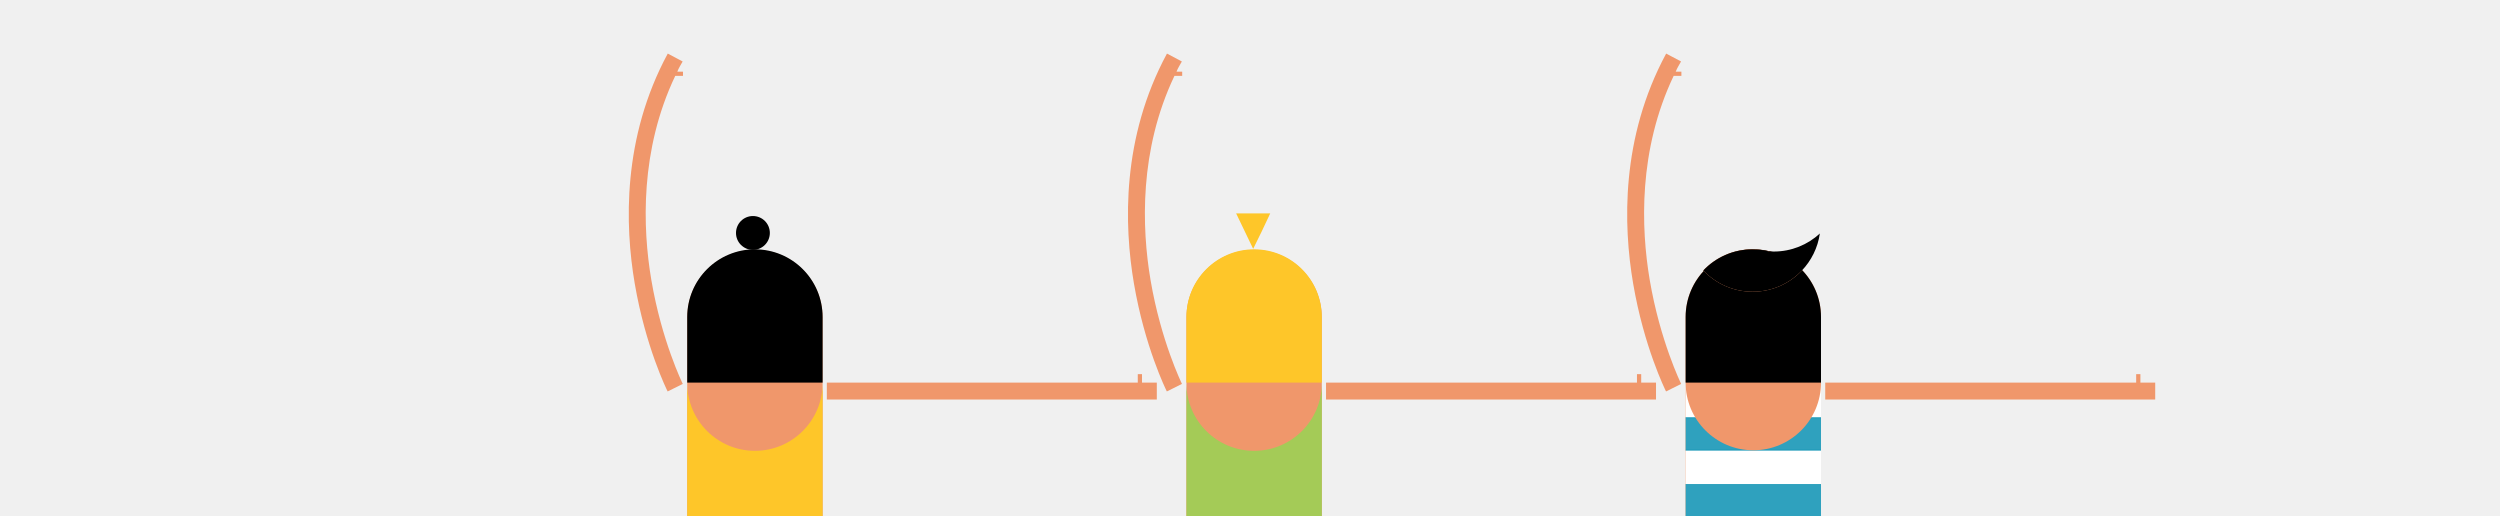
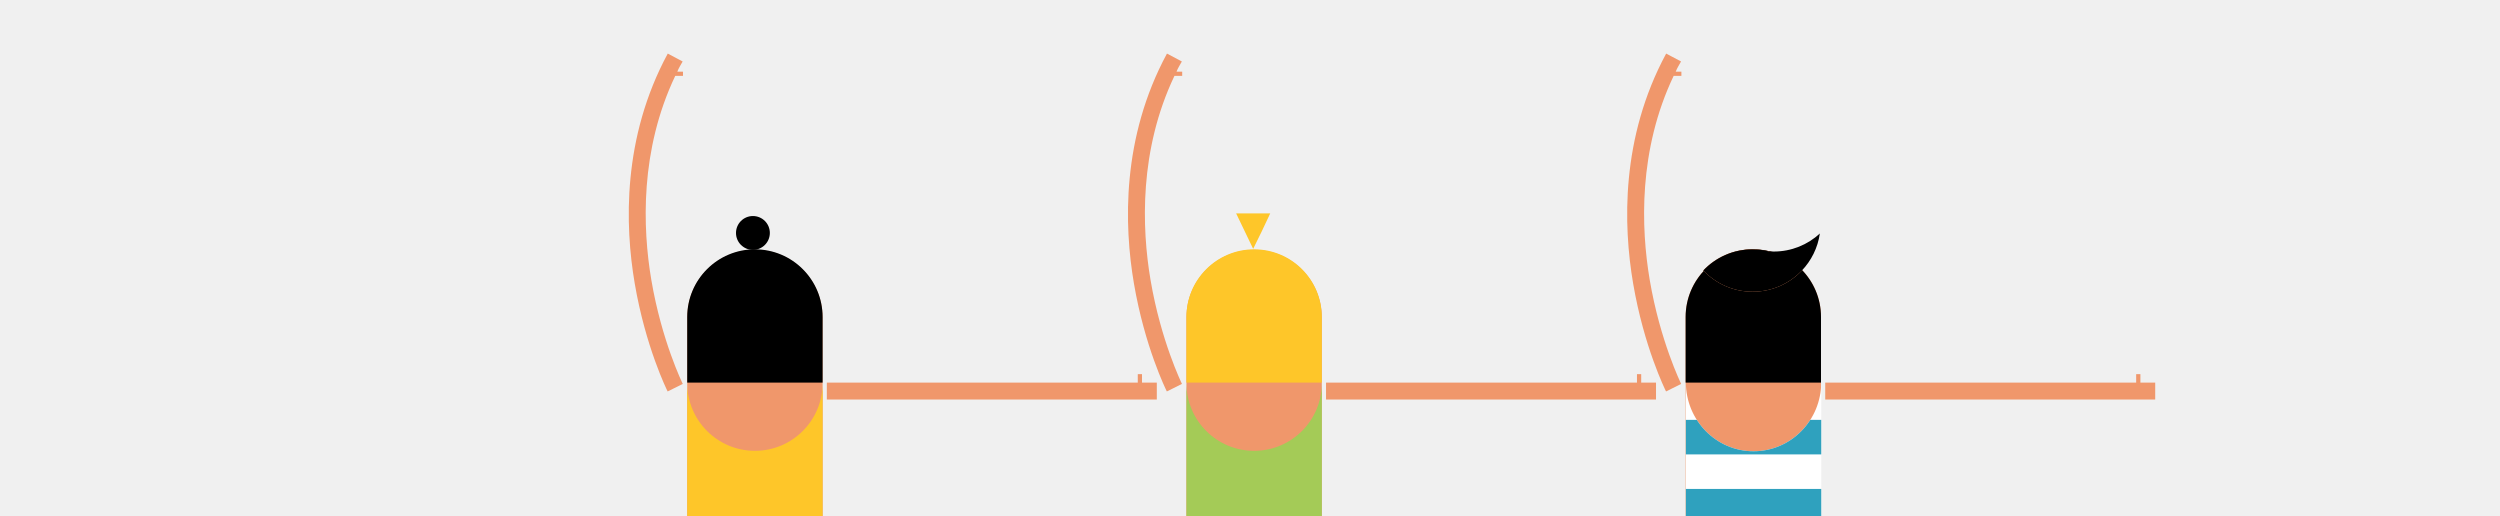
<svg xmlns="http://www.w3.org/2000/svg" xmlns:xlink="http://www.w3.org/1999/xlink" version="1.1" id="Capa_1" x="0px" y="0px" width="1181.887px" height="243.76px" viewBox="0 0 1181.887 243.76" enable-background="new 0 0 1181.887 243.76" xml:space="preserve">
-   <pattern x="-6392.113" y="-1151.12" width="114" height="20" patternUnits="userSpaceOnUse" id="Nueva_muestra_de_motivo_4" viewBox="0 -20 114 20" overflow="visible">
-     <g>
-       <polygon fill="none" points="0,0 114,0 114,-20 0,-20   " />
-       <polygon fill="#FFFFFF" points="114,0 0,0 0,-10 114,-10   " />
-       <polygon fill="#2FA1BE" points="114,-10 0,-10 0,-20 114,-20   " />
-     </g>
-   </pattern>
-   <path fill="#F0976B" d="M828.887,117.869c-17.673,0-32,14.326-32,32v144c0,17.673,14.327,32,32,32s32-14.327,32-32v-144  C860.887,132.195,846.56,117.869,828.887,117.869z" />
+   <path fill="#F0976B" d="M828.887,117.869c-17.673,0-32,14.325-32,32v144c0,17.673,14.327,32,32,32s32-14.327,32-32v-144  C860.887,132.194,846.56,117.869,828.887,117.869z" />
  <g>
-     <path fill="#F0976B" d="M320.195,33.88c0.809-2,1.643-3.172,2.531-4.818l-7.039-3.737c-21.463,39.746-20.336,81.081-15.611,108.731   c5.104,29.865,15.129,50.158,15.553,51.006l7.156-3.568c-0.099-0.199-9.987-20.375-14.865-49.136   c-4.193-24.727-5.381-61.478,11.303-96.478h3.664v-2H320.195z" />
+     <path fill="#F0976B" d="M320.195,33.88c0.81-2,1.644-3.172,2.531-4.818l-7.039-3.737c-21.463,39.746-20.336,81.081-15.61,108.73   c5.104,29.865,15.129,50.158,15.553,51.006l7.156-3.567c-0.1-0.199-9.987-20.375-14.865-49.136   c-4.193-24.728-5.381-61.479,11.303-96.479h3.664v-2H320.195z" />
    <g>
      <polygon fill="#F0976B" points="390.887,180.88 537.887,180.88 537.887,176.88 539.887,176.88 539.887,180.88 546.887,180.88     546.887,188.88 390.887,188.88   " />
    </g>
    <path fill="#F0976B" d="M356.887,118.129c-17.674,0-32,14.326-32,32v144c0,17.673,14.326,32,32,32c17.672,0,32-14.327,32-32v-144   C388.887,132.455,374.559,118.129,356.887,118.129z" />
-     <path d="M369.541,136.721" />
+     <path d="M369.541,136.722" />
    <path fill="#FEC629" d="M356.887,213.129c-17.674,0-32-14.327-32-32v113c0,17.673,14.326,32,32,32c17.672,0,32-14.327,32-32v-113   C388.887,198.802,374.559,213.129,356.887,213.129z" />
    <circle cx="355.948" cy="110.129" r="8" />
-     <path d="M356.887,117.869c-17.673,0-32,14.326-32,32v31.011h64v-31.011C388.887,132.195,374.56,117.869,356.887,117.869z" />
+     <path d="M356.887,117.869c-17.673,0-32,14.325-32,32v31.011h64v-31.011C388.887,132.194,374.56,117.869,356.887,117.869z" />
  </g>
-   <path fill="#F0976B" d="M556.195,33.88c0.809-2,1.643-3.172,2.531-4.818l-7.039-3.737c-21.463,39.746-20.336,81.081-15.611,108.731  c5.104,29.865,15.129,50.158,15.553,51.006l7.156-3.568c-0.099-0.199-9.987-20.375-14.865-49.136  c-4.193-24.727-5.381-61.478,11.303-96.478h3.664v-2H556.195z" />
+   <path fill="#F0976B" d="M556.195,33.88c0.81-2,1.644-3.172,2.531-4.818l-7.039-3.737c-21.463,39.746-20.336,81.081-15.611,108.73  c5.104,29.865,15.129,50.158,15.554,51.006l7.155-3.567c-0.099-0.199-9.986-20.375-14.864-49.136  c-4.193-24.728-5.382-61.479,11.303-96.479h3.664v-2H556.195z" />
  <g>
    <polygon fill="#F0976B" points="626.887,180.88 773.887,180.88 773.887,176.88 775.887,176.88 775.887,180.88 782.887,180.88    782.887,188.88 626.887,188.88  " />
  </g>
  <path fill="#F0976B" d="M592.887,118.129c-17.674,0-32,14.326-32,32v144c0,17.673,14.326,32,32,32c17.672,0,32-14.327,32-32v-144  C624.887,132.455,610.559,118.129,592.887,118.129z" />
-   <path d="M605.541,136.721" />
+   <path d="M605.541,136.722" />
  <path fill="#A4CB57" d="M592.887,213.129c-17.674,0-32-14.327-32-32v113c0,17.673,14.326,32,32,32c17.672,0,32-14.327,32-32v-113  C624.887,198.802,610.559,213.129,592.887,213.129z" />
-   <path fill="#FEC629" d="M592.887,117.869c-17.673,0-32,14.326-32,32v31.011h64v-31.011  C624.887,132.195,610.56,117.869,592.887,117.869z" />
-   <path fill="#F0976B" d="M792.195,33.88c0.809-2,1.643-3.172,2.531-4.818l-7.039-3.737c-21.463,39.746-20.336,81.081-15.611,108.731  c5.104,29.865,15.129,50.158,15.553,51.006l7.156-3.568c-0.099-0.199-9.987-20.375-14.865-49.136  c-4.193-24.727-5.381-61.478,11.303-96.478h3.664v-2H792.195z" />
+   <path fill="#FEC629" d="M592.887,117.869c-17.673,0-32,14.325-32,32v31.011h64v-31.011  C624.887,132.194,610.56,117.869,592.887,117.869z" />
+   <path fill="#F0976B" d="M792.195,33.88c0.81-2,1.644-3.172,2.531-4.818l-7.039-3.737c-21.463,39.746-20.336,81.081-15.611,108.73  c5.104,29.865,15.129,50.158,15.554,51.006l7.155-3.567c-0.099-0.199-9.986-20.375-14.864-49.136  c-4.193-24.728-5.382-61.479,11.303-96.479h3.664v-2H792.195z" />
  <g>
    <polygon fill="#F0976B" points="862.887,180.88 1009.887,180.88 1009.887,176.88 1011.887,176.88 1011.887,180.88 1018.887,180.88    1018.887,188.88 862.887,188.88  " />
  </g>
-   <path d="M841.541,136.721" />
-   <path d="M828.887,117.869c-17.673,0-32,14.326-32,32v31.011h64v-31.011C860.887,132.195,846.56,117.869,828.887,117.869z" />
-   <polygon fill="#FEC629" points="592.443,100.88 600.51,100.88 596.477,109.423 592.443,117.646 588.414,109.264 584.385,100.88 " />
+   <path d="M841.541,136.722" />
+   <path d="M828.887,117.869c-17.673,0-32,14.325-32,32v31.011h64v-31.011C860.887,132.194,846.56,117.869,828.887,117.869z" />
+   <polygon fill="#FEC629" points="592.443,100.88 600.51,100.88 596.477,109.423 592.443,117.646 588.413,109.264 584.385,100.88 " />
  <path d="M604.262,136.551" />
-   <path d="M604.521,136.471" />
-   <path fill="#F0976B" d="M828.564,137.914c9.129,0,17.366-3.814,23.212-9.937c-4.146-4.415-9.523-7.653-15.59-9.161  c-1.839-0.135-3.634-0.42-5.374-0.852c-0.781-0.057-1.568-0.096-2.365-0.096c-9.141,0-17.379,3.838-23.209,9.982  C811.093,134.045,819.373,137.914,828.564,137.914z" />
-   <path d="M838.564,118.914c-0.801,0-1.592-0.039-2.378-0.098c-1.739-0.432-3.535-0.717-5.374-0.852  c-0.781-0.057-1.568-0.096-2.365-0.096c-9.141,0-17.379,3.838-23.209,9.982c5.854,6.193,14.135,10.062,23.326,10.062  c9.129,0,17.366-3.814,23.212-9.937c4.509-4.722,7.596-10.815,8.57-17.594C854.621,115.677,846.973,118.914,838.564,118.914z" />
-   <pattern id="SVGID_1_" xlink:href="#Nueva_muestra_de_motivo_4" patternTransform="matrix(1.5791 0 0 1.5791 -521.4797 3657.247)">
- </pattern>
-   <path fill="url(#SVGID_1_)" d="M828.887,212.869c-17.673,0-32-14.327-32-32v113c0,17.673,14.327,32,32,32s32-14.327,32-32v-113  C860.887,198.542,846.56,212.869,828.887,212.869z" />
+   <path d="M604.521,136.472" />
+   <path fill="#F0976B" d="M828.564,137.914c9.129,0,17.366-3.813,23.212-9.937c-4.146-4.416-9.522-7.653-15.59-9.162  c-1.839-0.135-3.634-0.42-5.374-0.852c-0.781-0.057-1.568-0.096-2.365-0.096c-9.141,0-17.379,3.838-23.209,9.982  C811.093,134.045,819.372,137.914,828.564,137.914z" />
+   <path d="M838.564,118.914c-0.801,0-1.592-0.039-2.378-0.098c-1.739-0.432-3.535-0.717-5.374-0.852  c-0.781-0.057-1.568-0.096-2.365-0.096c-9.141,0-17.379,3.838-23.209,9.982c5.854,6.192,14.136,10.062,23.326,10.062  c9.129,0,17.366-3.813,23.212-9.937c4.509-4.723,7.596-10.815,8.57-17.595C854.62,115.677,846.973,118.914,838.564,118.914z" />
+   <g>
+     <g>
+       <g>
+         <defs>
+           <path id="SVGID_1_" d="M829,326.563c17.673,0,32-14.615,32-32.642V180.694c0,18.027-14.327,32.643-32,32.643      s-32-14.613-32-32.643v113.228C797,311.948,811.327,326.563,829,326.563z" />
+         </defs>
+         <clipPath id="SVGID_2_">
+           <use xlink:href="#SVGID_1_" overflow="visible" />
+         </clipPath>
+         <rect x="747.5" y="139.847" clip-path="url(#SVGID_2_)" fill="#FFFFFF" width="161.5" height="200.952" />
+       </g>
+     </g>
+     <g>
+       <g>
+         <defs>
+           <path id="SVGID_3_" d="M829,326.563c17.673,0,32-14.615,32-32.642V180.694c0,18.027-14.327,32.643-32,32.643      s-32-14.613-32-32.643v113.228C797,311.948,811.327,326.563,829,326.563z" />
+         </defs>
+         <clipPath id="SVGID_4_">
+           <use xlink:href="#SVGID_3_" overflow="visible" />
+         </clipPath>
+         <rect x="790.5" y="263.275" clip-path="url(#SVGID_4_)" fill="#2FA1BE" width="74.5" height="16.32" />
+       </g>
+     </g>
+     <g>
+       <g>
+         <defs>
+           <path id="SVGID_5_" d="M829,326.563c17.673,0,32-14.615,32-32.642V180.694c0,18.027-14.327,32.643-32,32.643      s-32-14.613-32-32.643v113.228C797,311.948,811.327,326.563,829,326.563z" />
+         </defs>
+         <clipPath id="SVGID_6_">
+           <use xlink:href="#SVGID_5_" overflow="visible" />
+         </clipPath>
+         <rect x="790.5" y="231.142" clip-path="url(#SVGID_6_)" fill="#2FA1BE" width="74.5" height="16.321" />
+       </g>
+     </g>
+     <g>
+       <g>
+         <defs>
+           <path id="SVGID_7_" d="M829,326.563c17.673,0,32-14.615,32-32.642V180.694c0,18.027-14.327,32.643-32,32.643      s-32-14.613-32-32.643v113.228C797,311.948,811.327,326.563,829,326.563z" />
+         </defs>
+         <clipPath id="SVGID_8_">
+           <use xlink:href="#SVGID_7_" overflow="visible" />
+         </clipPath>
+         <rect x="790.5" y="198.5" clip-path="url(#SVGID_8_)" fill="#2FA1BE" width="74.5" height="16.321" />
+       </g>
+     </g>
+   </g>
</svg>
